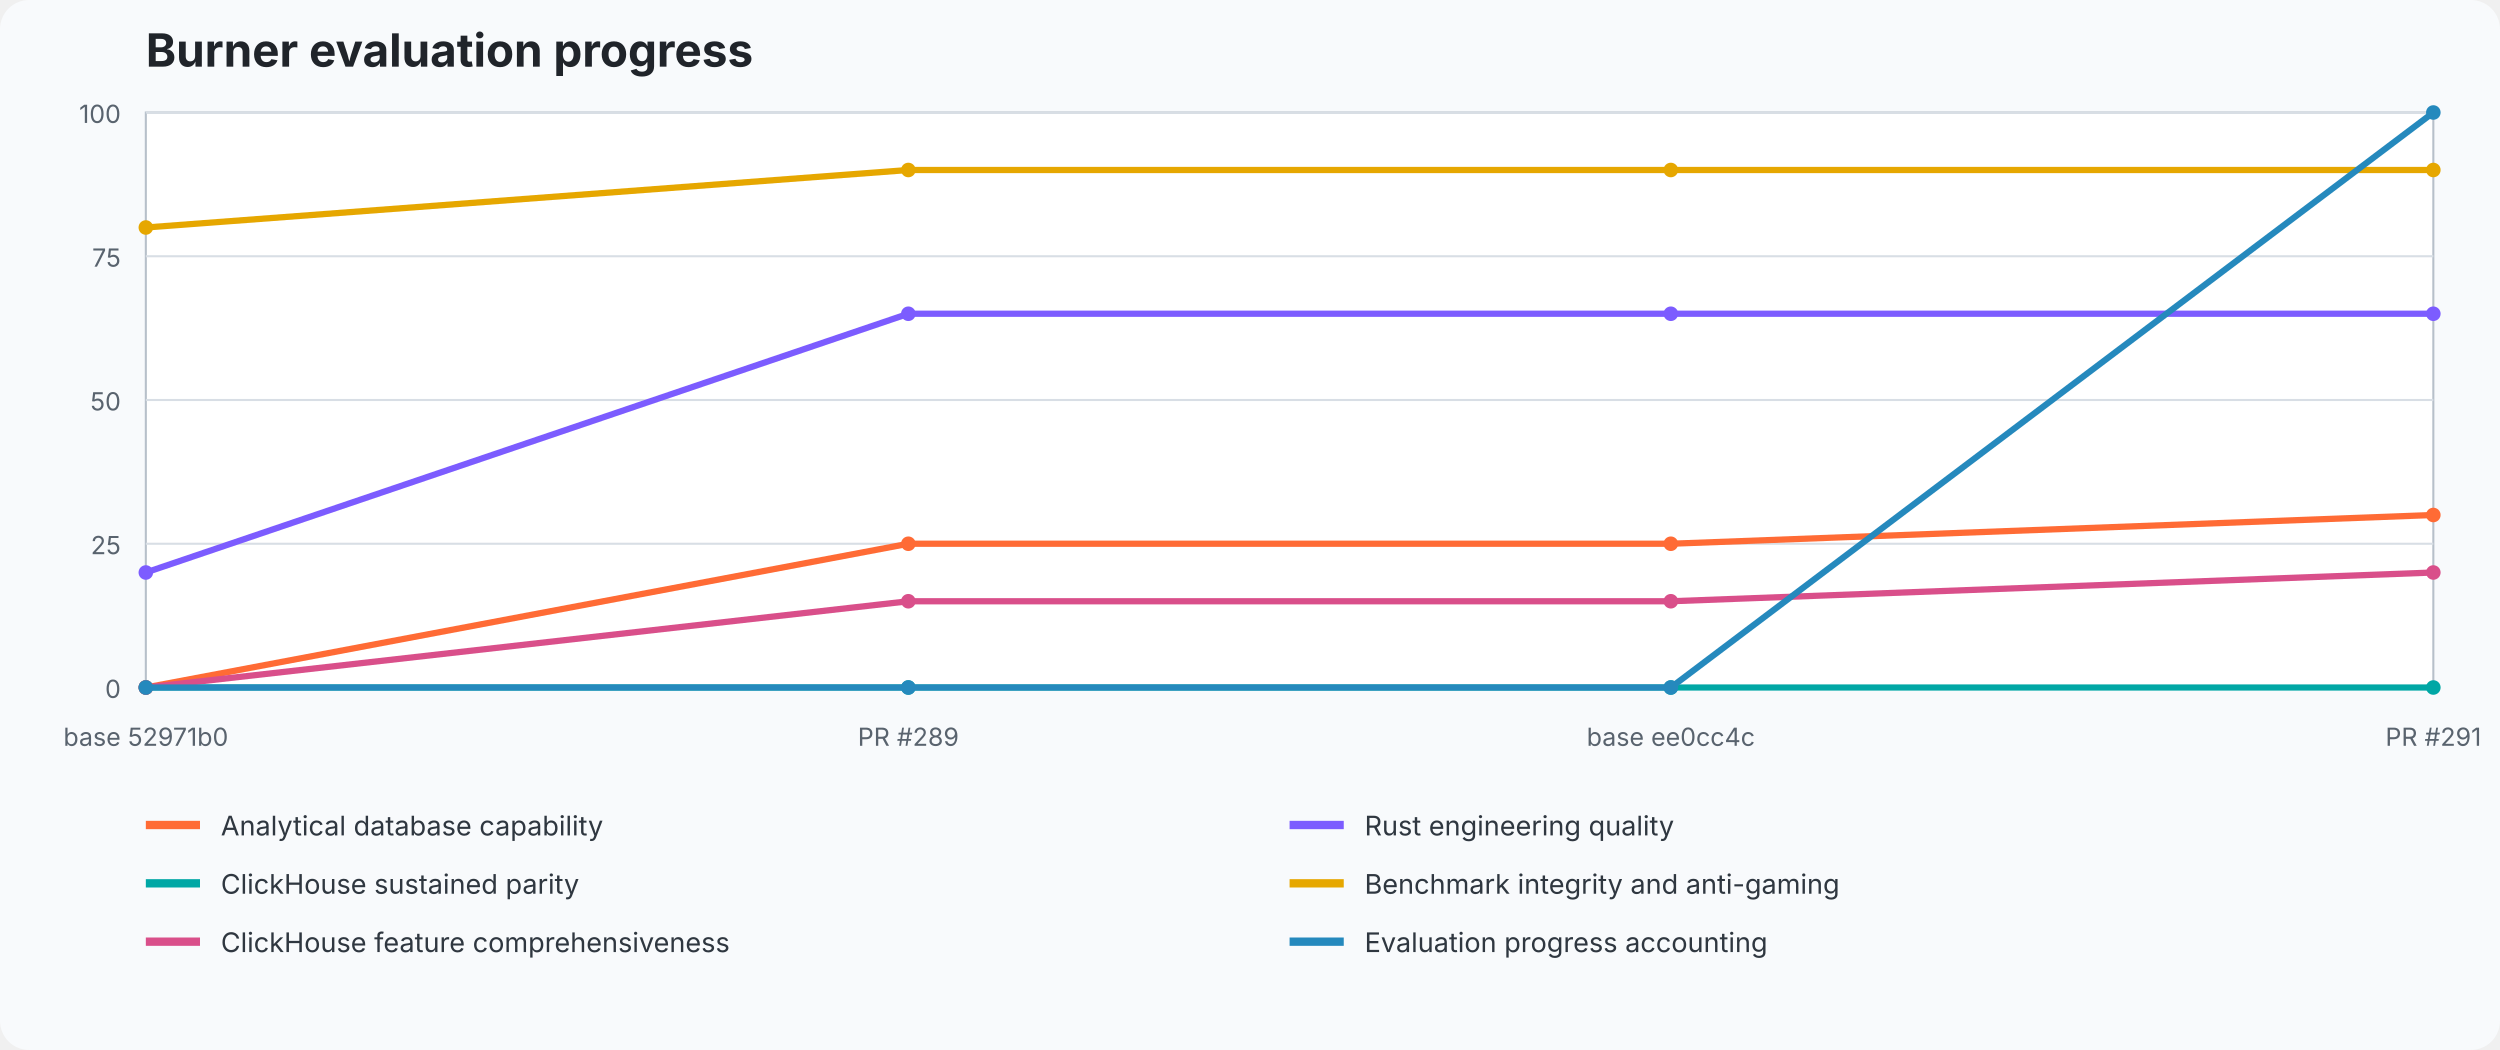
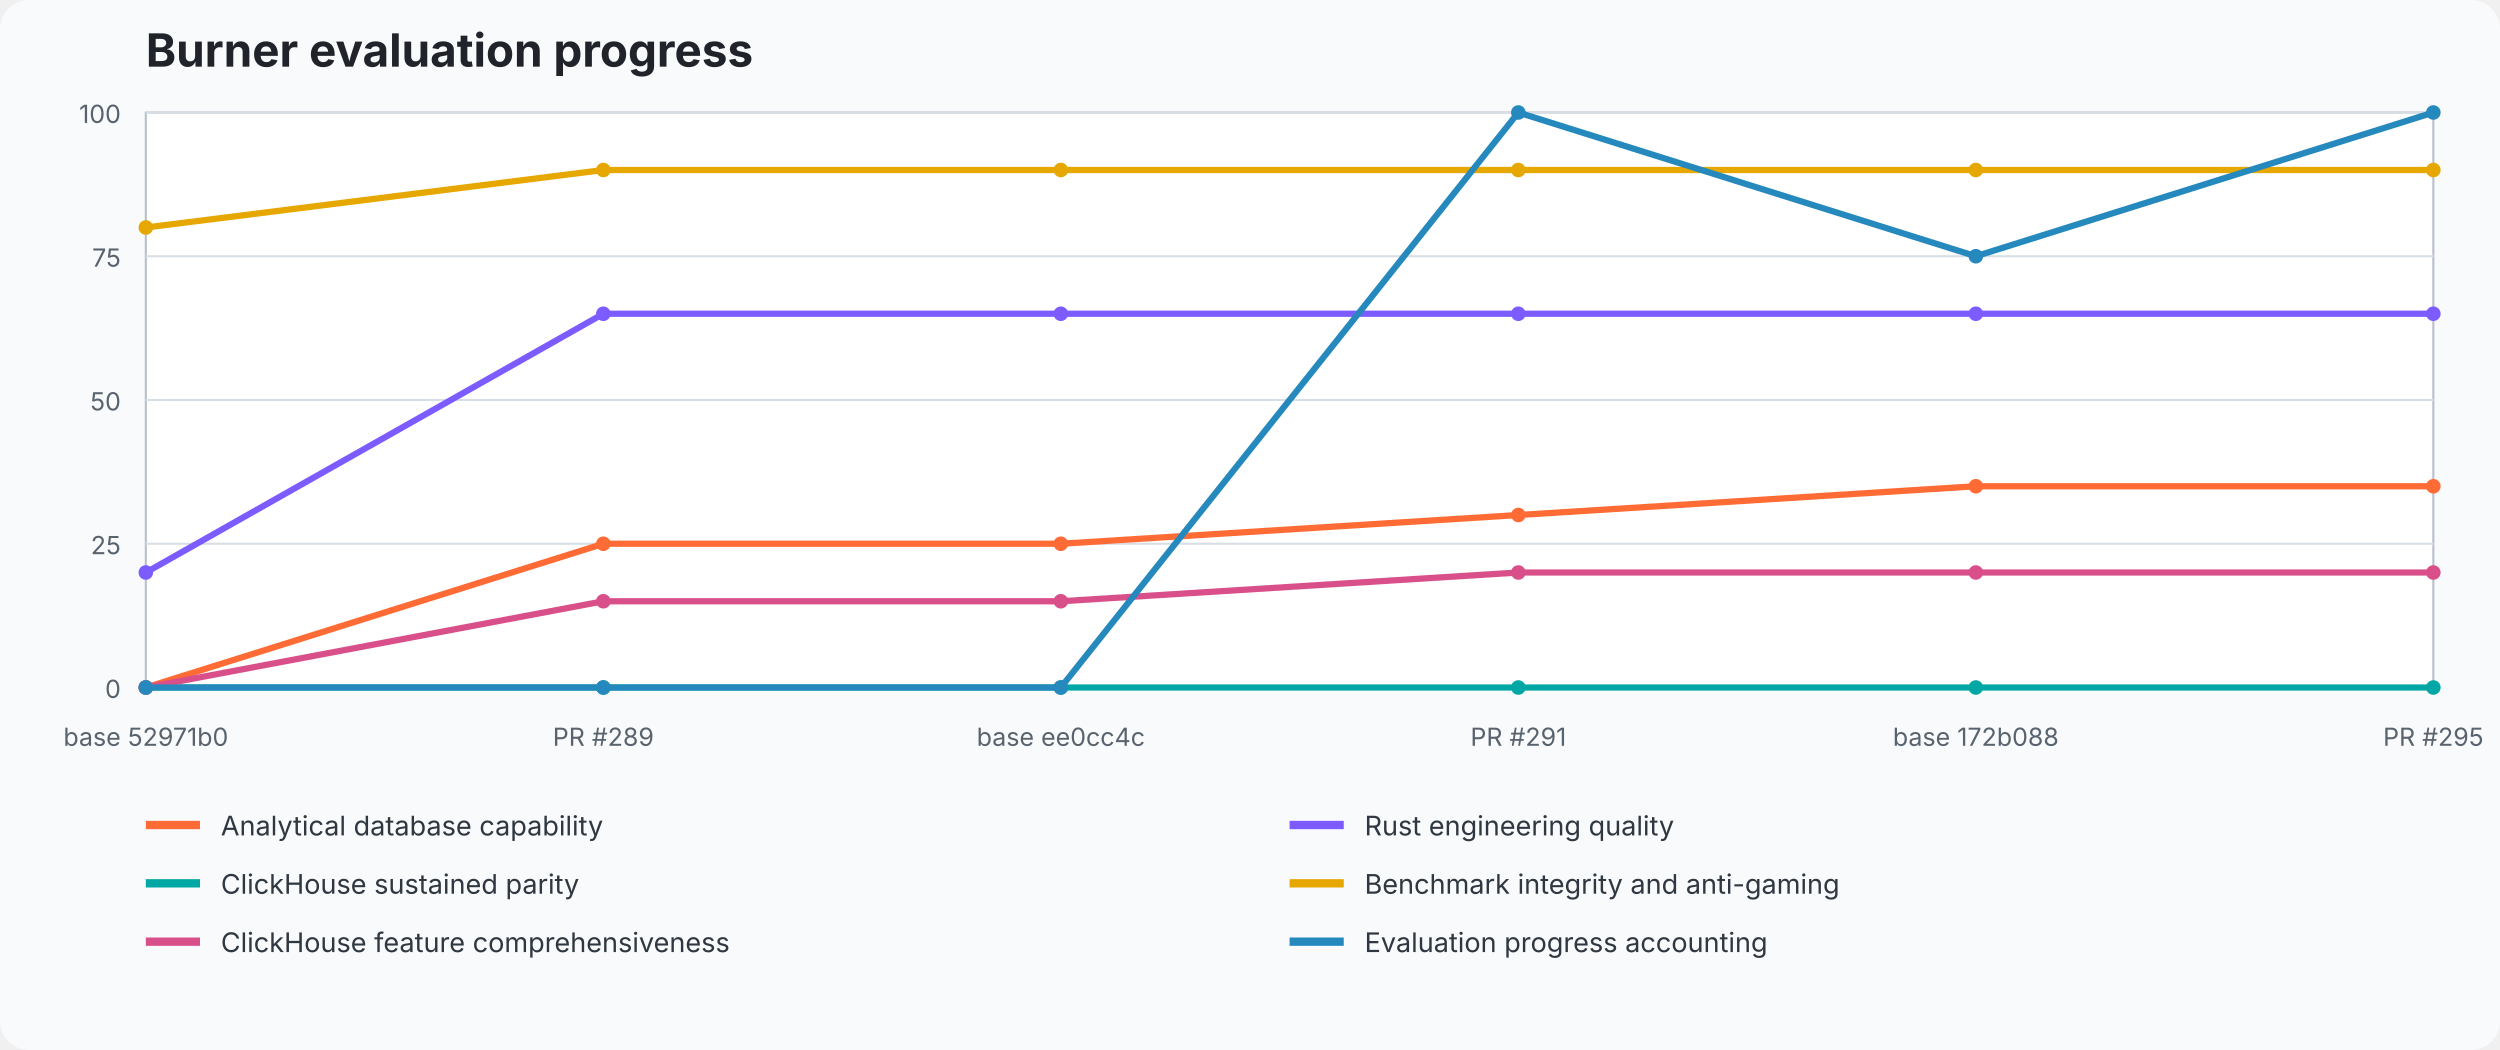
<svg xmlns="http://www.w3.org/2000/svg" width="1200" height="504" viewBox="0 0 1200 504" role="img" aria-labelledby="title desc">
  <style>text{font-family:ui-sans-serif,system-ui,-apple-system,BlinkMacSystemFont,"Segoe UI",sans-serif}.title{font-size:22px;font-weight:700;fill:#20242a}.axis{font-size:12px;fill:#59636e}.legend{font-size:13px;fill:#2f3740}.grid{stroke:#d8dee5;stroke-width:1}.plot{fill:#fff;stroke:#b7c0ca}</style>
  <rect width="100%" height="100%" fill="#f8fafc" rx="14" />
  <text x="70" y="32" class="title">Burner evaluation progress</text>
  <rect x="70" y="54" width="1098" height="276" class="plot" />
  <line x1="70" y1="330" x2="1168" y2="330" class="grid" />
  <text x="58" y="335" text-anchor="end" class="axis">0</text>
  <line x1="70" y1="261" x2="1168" y2="261" class="grid" />
  <text x="58" y="266" text-anchor="end" class="axis">25</text>
  <line x1="70" y1="192" x2="1168" y2="192" class="grid" />
  <text x="58" y="197" text-anchor="end" class="axis">50</text>
  <line x1="70" y1="123" x2="1168" y2="123" class="grid" />
  <text x="58" y="128" text-anchor="end" class="axis">75</text>
  <line x1="70" y1="54" x2="1168" y2="54" class="grid" />
  <text x="58" y="59" text-anchor="end" class="axis">100</text>
-   <polyline points="70.0,330.0 436.0,261.0 802.0,261.0 1168.0,247.2" fill="none" stroke="#ff6b35" stroke-width="3" stroke-linejoin="round" stroke-linecap="round" />
+   <polyline points="70.0,330.0 289.6,261.0 509.2,261.0 728.8,247.2 948.4,233.4 1168.0,233.4" fill="none" stroke="#ff6b35" stroke-width="3" stroke-linejoin="round" stroke-linecap="round" />
  <circle cx="70.0" cy="330.0" r="3.5" fill="#ff6b35" />
-   <circle cx="436.0" cy="261.0" r="3.5" fill="#ff6b35" />
-   <circle cx="802.0" cy="261.0" r="3.5" fill="#ff6b35" />
-   <circle cx="1168.0" cy="247.2" r="3.5" fill="#ff6b35" />
-   <polyline points="70.0,274.8 436.0,150.6 802.0,150.6 1168.0,150.6" fill="none" stroke="#7c5cff" stroke-width="3" stroke-linejoin="round" stroke-linecap="round" />
+   <circle cx="289.6" cy="261.0" r="3.5" fill="#ff6b35" />
+   <circle cx="509.2" cy="261.0" r="3.5" fill="#ff6b35" />
+   <circle cx="728.8" cy="247.2" r="3.5" fill="#ff6b35" />
+   <circle cx="948.4" cy="233.4" r="3.5" fill="#ff6b35" />
+   <circle cx="1168.0" cy="233.4" r="3.5" fill="#ff6b35" />
+   <polyline points="70.0,274.8 289.6,150.6 509.2,150.6 728.8,150.6 948.4,150.6 1168.0,150.6" fill="none" stroke="#7c5cff" stroke-width="3" stroke-linejoin="round" stroke-linecap="round" />
  <circle cx="70.0" cy="274.8" r="3.5" fill="#7c5cff" />
-   <circle cx="436.0" cy="150.6" r="3.5" fill="#7c5cff" />
-   <circle cx="802.0" cy="150.6" r="3.5" fill="#7c5cff" />
+   <circle cx="289.6" cy="150.6" r="3.5" fill="#7c5cff" />
+   <circle cx="509.2" cy="150.6" r="3.5" fill="#7c5cff" />
+   <circle cx="728.8" cy="150.6" r="3.5" fill="#7c5cff" />
+   <circle cx="948.4" cy="150.6" r="3.5" fill="#7c5cff" />
  <circle cx="1168.0" cy="150.6" r="3.5" fill="#7c5cff" />
-   <polyline points="70.0,330.0 436.0,330.0 802.0,330.0 1168.0,330.0" fill="none" stroke="#00a7a5" stroke-width="3" stroke-linejoin="round" stroke-linecap="round" />
+   <polyline points="70.0,330.0 289.6,330.0 509.2,330.0 728.8,330.0 948.4,330.0 1168.0,330.0" fill="none" stroke="#00a7a5" stroke-width="3" stroke-linejoin="round" stroke-linecap="round" />
  <circle cx="70.0" cy="330.0" r="3.5" fill="#00a7a5" />
-   <circle cx="436.0" cy="330.0" r="3.5" fill="#00a7a5" />
-   <circle cx="802.0" cy="330.0" r="3.5" fill="#00a7a5" />
+   <circle cx="289.6" cy="330.0" r="3.5" fill="#00a7a5" />
+   <circle cx="509.2" cy="330.0" r="3.5" fill="#00a7a5" />
+   <circle cx="728.8" cy="330.0" r="3.5" fill="#00a7a5" />
+   <circle cx="948.4" cy="330.0" r="3.5" fill="#00a7a5" />
  <circle cx="1168.0" cy="330.0" r="3.5" fill="#00a7a5" />
-   <polyline points="70.0,109.2 436.0,81.6 802.0,81.6 1168.0,81.6" fill="none" stroke="#e6a700" stroke-width="3" stroke-linejoin="round" stroke-linecap="round" />
+   <polyline points="70.0,109.2 289.6,81.6 509.2,81.6 728.8,81.6 948.4,81.6 1168.0,81.6" fill="none" stroke="#e6a700" stroke-width="3" stroke-linejoin="round" stroke-linecap="round" />
  <circle cx="70.0" cy="109.2" r="3.5" fill="#e6a700" />
-   <circle cx="436.0" cy="81.6" r="3.5" fill="#e6a700" />
-   <circle cx="802.0" cy="81.6" r="3.5" fill="#e6a700" />
+   <circle cx="289.6" cy="81.6" r="3.5" fill="#e6a700" />
+   <circle cx="509.2" cy="81.6" r="3.5" fill="#e6a700" />
+   <circle cx="728.8" cy="81.6" r="3.5" fill="#e6a700" />
+   <circle cx="948.4" cy="81.6" r="3.5" fill="#e6a700" />
  <circle cx="1168.0" cy="81.6" r="3.5" fill="#e6a700" />
-   <polyline points="70.0,330.0 436.0,288.6 802.0,288.6 1168.0,274.8" fill="none" stroke="#d94f8a" stroke-width="3" stroke-linejoin="round" stroke-linecap="round" />
+   <polyline points="70.0,330.0 289.6,288.6 509.2,288.6 728.8,274.8 948.4,274.8 1168.0,274.8" fill="none" stroke="#d94f8a" stroke-width="3" stroke-linejoin="round" stroke-linecap="round" />
  <circle cx="70.0" cy="330.0" r="3.5" fill="#d94f8a" />
-   <circle cx="436.0" cy="288.6" r="3.5" fill="#d94f8a" />
-   <circle cx="802.0" cy="288.6" r="3.5" fill="#d94f8a" />
+   <circle cx="289.6" cy="288.6" r="3.5" fill="#d94f8a" />
+   <circle cx="509.2" cy="288.6" r="3.5" fill="#d94f8a" />
+   <circle cx="728.8" cy="274.8" r="3.5" fill="#d94f8a" />
+   <circle cx="948.4" cy="274.8" r="3.5" fill="#d94f8a" />
  <circle cx="1168.0" cy="274.8" r="3.5" fill="#d94f8a" />
-   <polyline points="70.0,330.0 436.0,330.0 802.0,330.0 1168.0,54.0" fill="none" stroke="#2589bd" stroke-width="3" stroke-linejoin="round" stroke-linecap="round" />
+   <polyline points="70.0,330.0 289.6,330.0 509.2,330.0 728.8,54.0 948.4,123.0 1168.0,54.0" fill="none" stroke="#2589bd" stroke-width="3" stroke-linejoin="round" stroke-linecap="round" />
  <circle cx="70.0" cy="330.0" r="3.5" fill="#2589bd" />
-   <circle cx="436.0" cy="330.0" r="3.5" fill="#2589bd" />
-   <circle cx="802.0" cy="330.0" r="3.5" fill="#2589bd" />
+   <circle cx="289.6" cy="330.0" r="3.5" fill="#2589bd" />
+   <circle cx="509.2" cy="330.0" r="3.5" fill="#2589bd" />
+   <circle cx="728.8" cy="54.0" r="3.5" fill="#2589bd" />
+   <circle cx="948.4" cy="123.0" r="3.5" fill="#2589bd" />
  <circle cx="1168.0" cy="54.0" r="3.5" fill="#2589bd" />
  <text x="70" y="358" text-anchor="middle" class="axis">base 52971b0</text>
-   <text x="436" y="358" text-anchor="middle" class="axis">PR #289</text>
-   <text x="802" y="358" text-anchor="middle" class="axis">base ee0cc4c</text>
-   <text x="1168" y="358" text-anchor="middle" class="axis">PR #291</text>
+   <text x="289.6" y="358" text-anchor="middle" class="axis">PR #289</text>
+   <text x="509.2" y="358" text-anchor="middle" class="axis">base ee0cc4c</text>
+   <text x="728.8" y="358" text-anchor="middle" class="axis">PR #291</text>
+   <text x="948.4" y="358" text-anchor="middle" class="axis">base 172b088</text>
+   <text x="1168" y="358" text-anchor="middle" class="axis">PR #295</text>
  <line x1="70" y1="396" x2="96" y2="396" stroke="#ff6b35" stroke-width="4" />
  <text x="106" y="401" class="legend">Analytical database capability</text>
  <line x1="619" y1="396" x2="645" y2="396" stroke="#7c5cff" stroke-width="4" />
  <text x="655" y="401" class="legend">Rust engineering quality</text>
  <line x1="70" y1="424" x2="96" y2="424" stroke="#00a7a5" stroke-width="4" />
  <text x="106" y="429" class="legend">ClickHouse sustained parity</text>
  <line x1="619" y1="424" x2="645" y2="424" stroke="#e6a700" stroke-width="4" />
  <text x="655" y="429" class="legend">Benchmark integrity and anti-gaming</text>
  <line x1="70" y1="452" x2="96" y2="452" stroke="#d94f8a" stroke-width="4" />
  <text x="106" y="457" class="legend">ClickHouse feature comprehensiveness</text>
  <line x1="619" y1="452" x2="645" y2="452" stroke="#2589bd" stroke-width="4" />
  <text x="655" y="457" class="legend">Evaluation progress accounting</text>
</svg>
